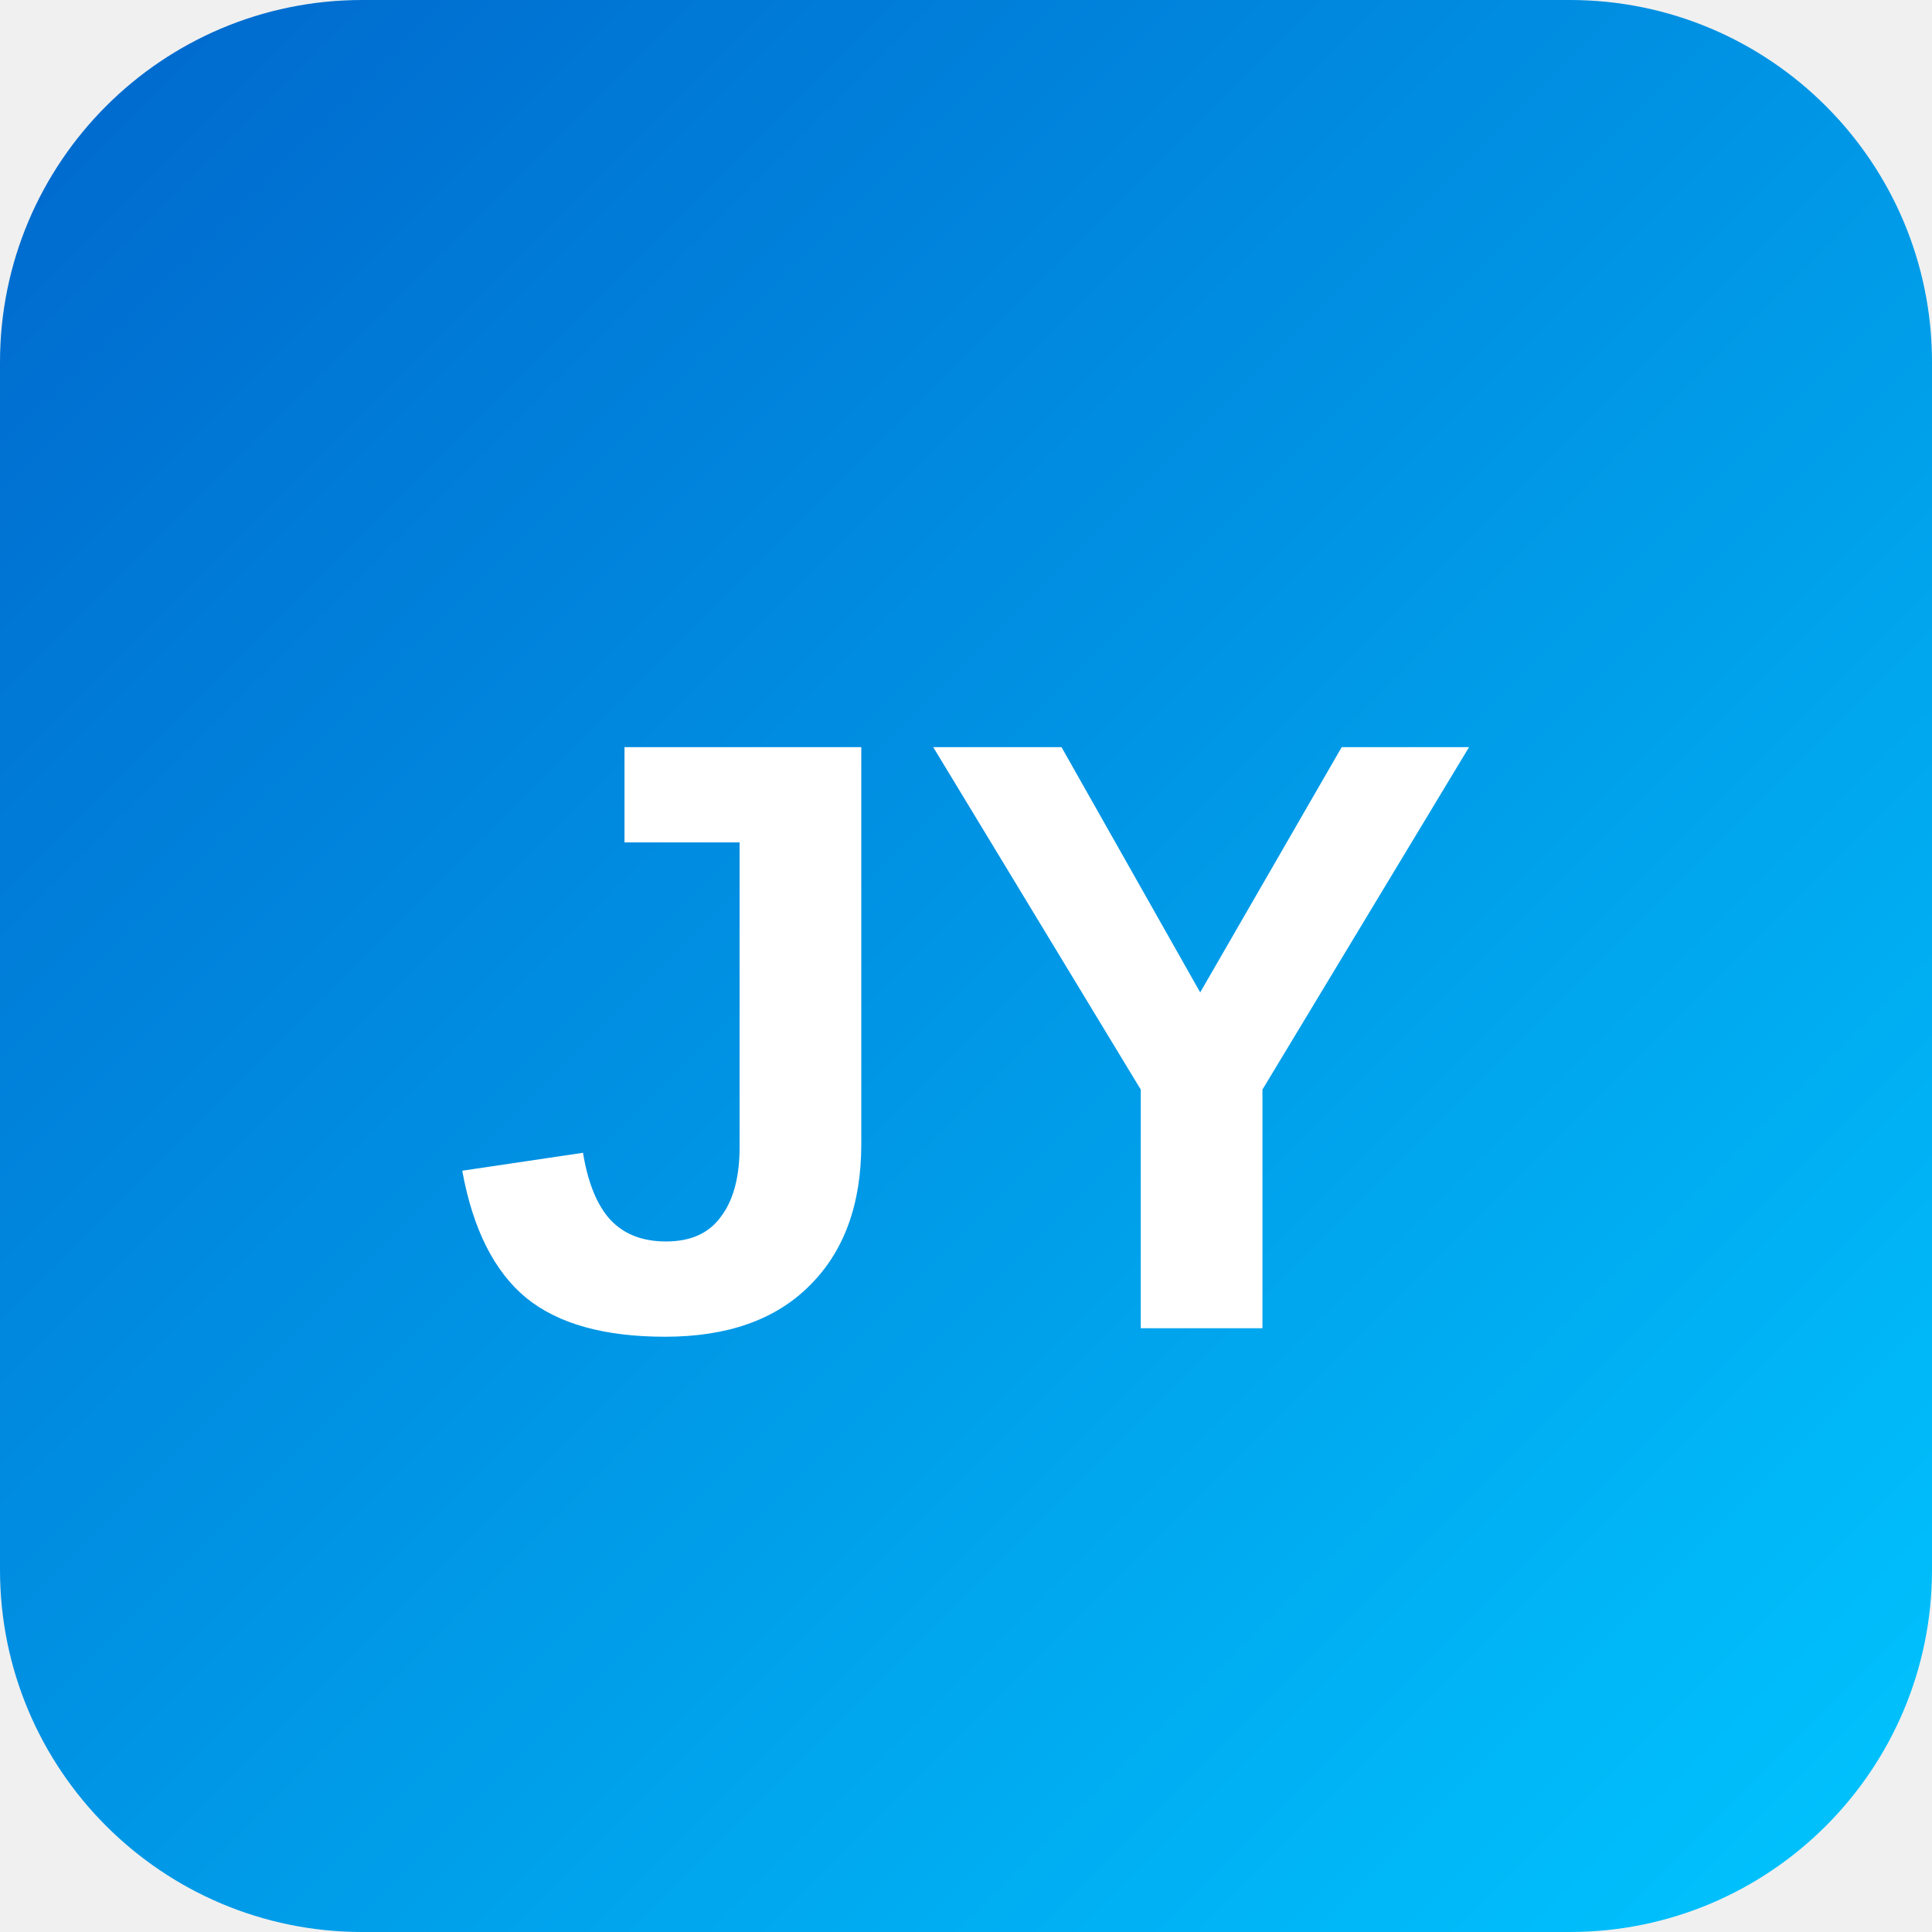
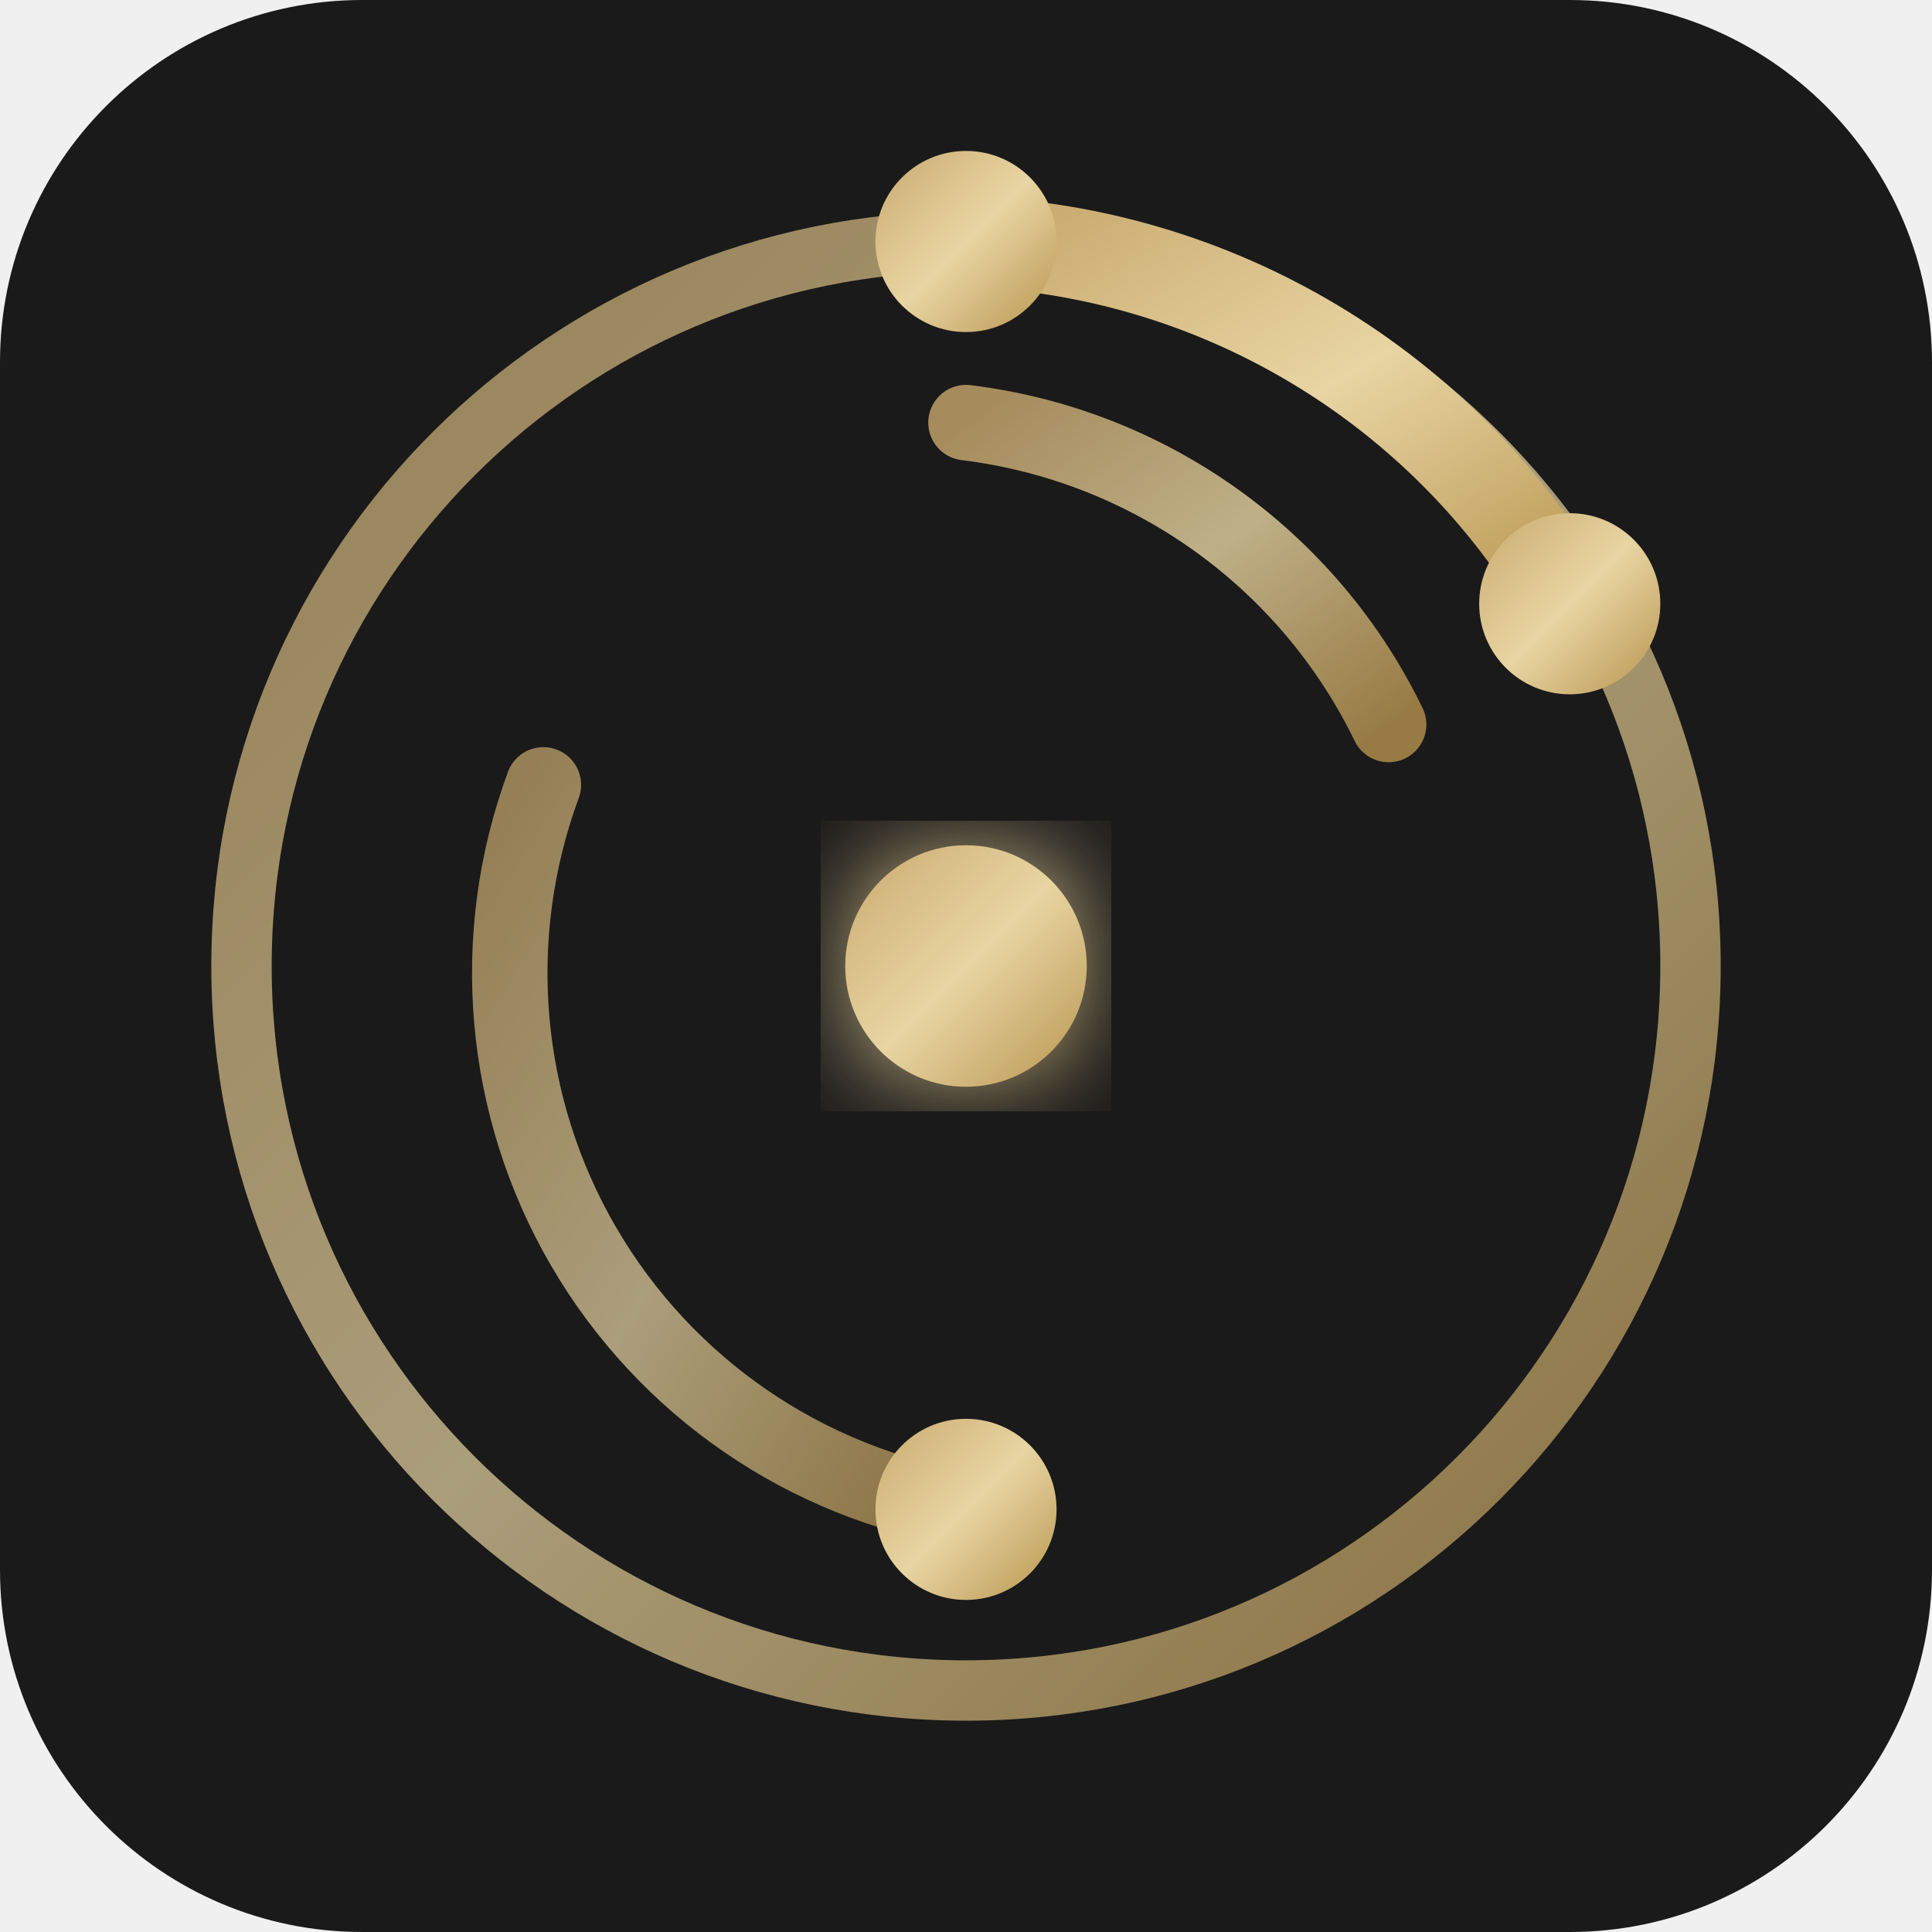
- <svg xmlns="http://www.w3.org/2000/svg" viewBox="0 0 32 32">
+ <svg xmlns="http://www.w3.org/2000/svg" viewBox="0 0 64 64" width="64" height="64">
  <defs>
-     <linearGradient id="g" x1="0%" y1="0%" x2="100%" y2="100%">
-       <stop offset="0%" style="stop-color:#0066CC" />
-       <stop offset="100%" style="stop-color:#00C6FF" />
+     <linearGradient id="goldGrad" x1="0%" y1="0%" x2="100%" y2="100%">
+       <stop offset="0%" style="stop-color:#C9A96E" />
+       <stop offset="50%" style="stop-color:#E8D5A3" />
+       <stop offset="100%" style="stop-color:#B8944F" />
    </linearGradient>
+     <filter id="glow">
+       <feGaussianBlur stdDeviation="2" result="blur" />
+       <feMerge>
+         <feMergeNode in="blur" />
+         <feMergeNode in="SourceGraphic" />
+       </feMerge>
+     </filter>
  </defs>
-   <rect width="32" height="32" rx="6" fill="url(#g)" />
-   <text x="16" y="22" text-anchor="middle" font-family="Arial,sans-serif" font-weight="800" font-size="14" fill="white">JY</text>
+   <rect width="64" height="64" rx="12" fill="#1A1A1A" />
+   <circle cx="32" cy="32" r="24" fill="none" stroke="url(#goldGrad)" stroke-width="2" opacity="0.7" />
+   <path d="M 32 8 A 24 24 0 0 1 52 20" fill="none" stroke="url(#goldGrad)" stroke-width="3" stroke-linecap="round" />
+   <path d="M 32 14 A 18 18 0 0 1 46 24" fill="none" stroke="url(#goldGrad)" stroke-width="2.5" stroke-linecap="round" opacity="0.8" />
+   <path d="M 18 26 A 18 18 0 0 0 32 50" fill="none" stroke="url(#goldGrad)" stroke-width="2.5" stroke-linecap="round" opacity="0.7" />
+   <circle cx="32" cy="32" r="4" fill="url(#goldGrad)" filter="url(#glow)" />
+   <circle cx="32" cy="8" r="3" fill="url(#goldGrad)" />
+   <circle cx="52" cy="20" r="3" fill="url(#goldGrad)" />
+   <circle cx="32" cy="50" r="3" fill="url(#goldGrad)" />
</svg>
